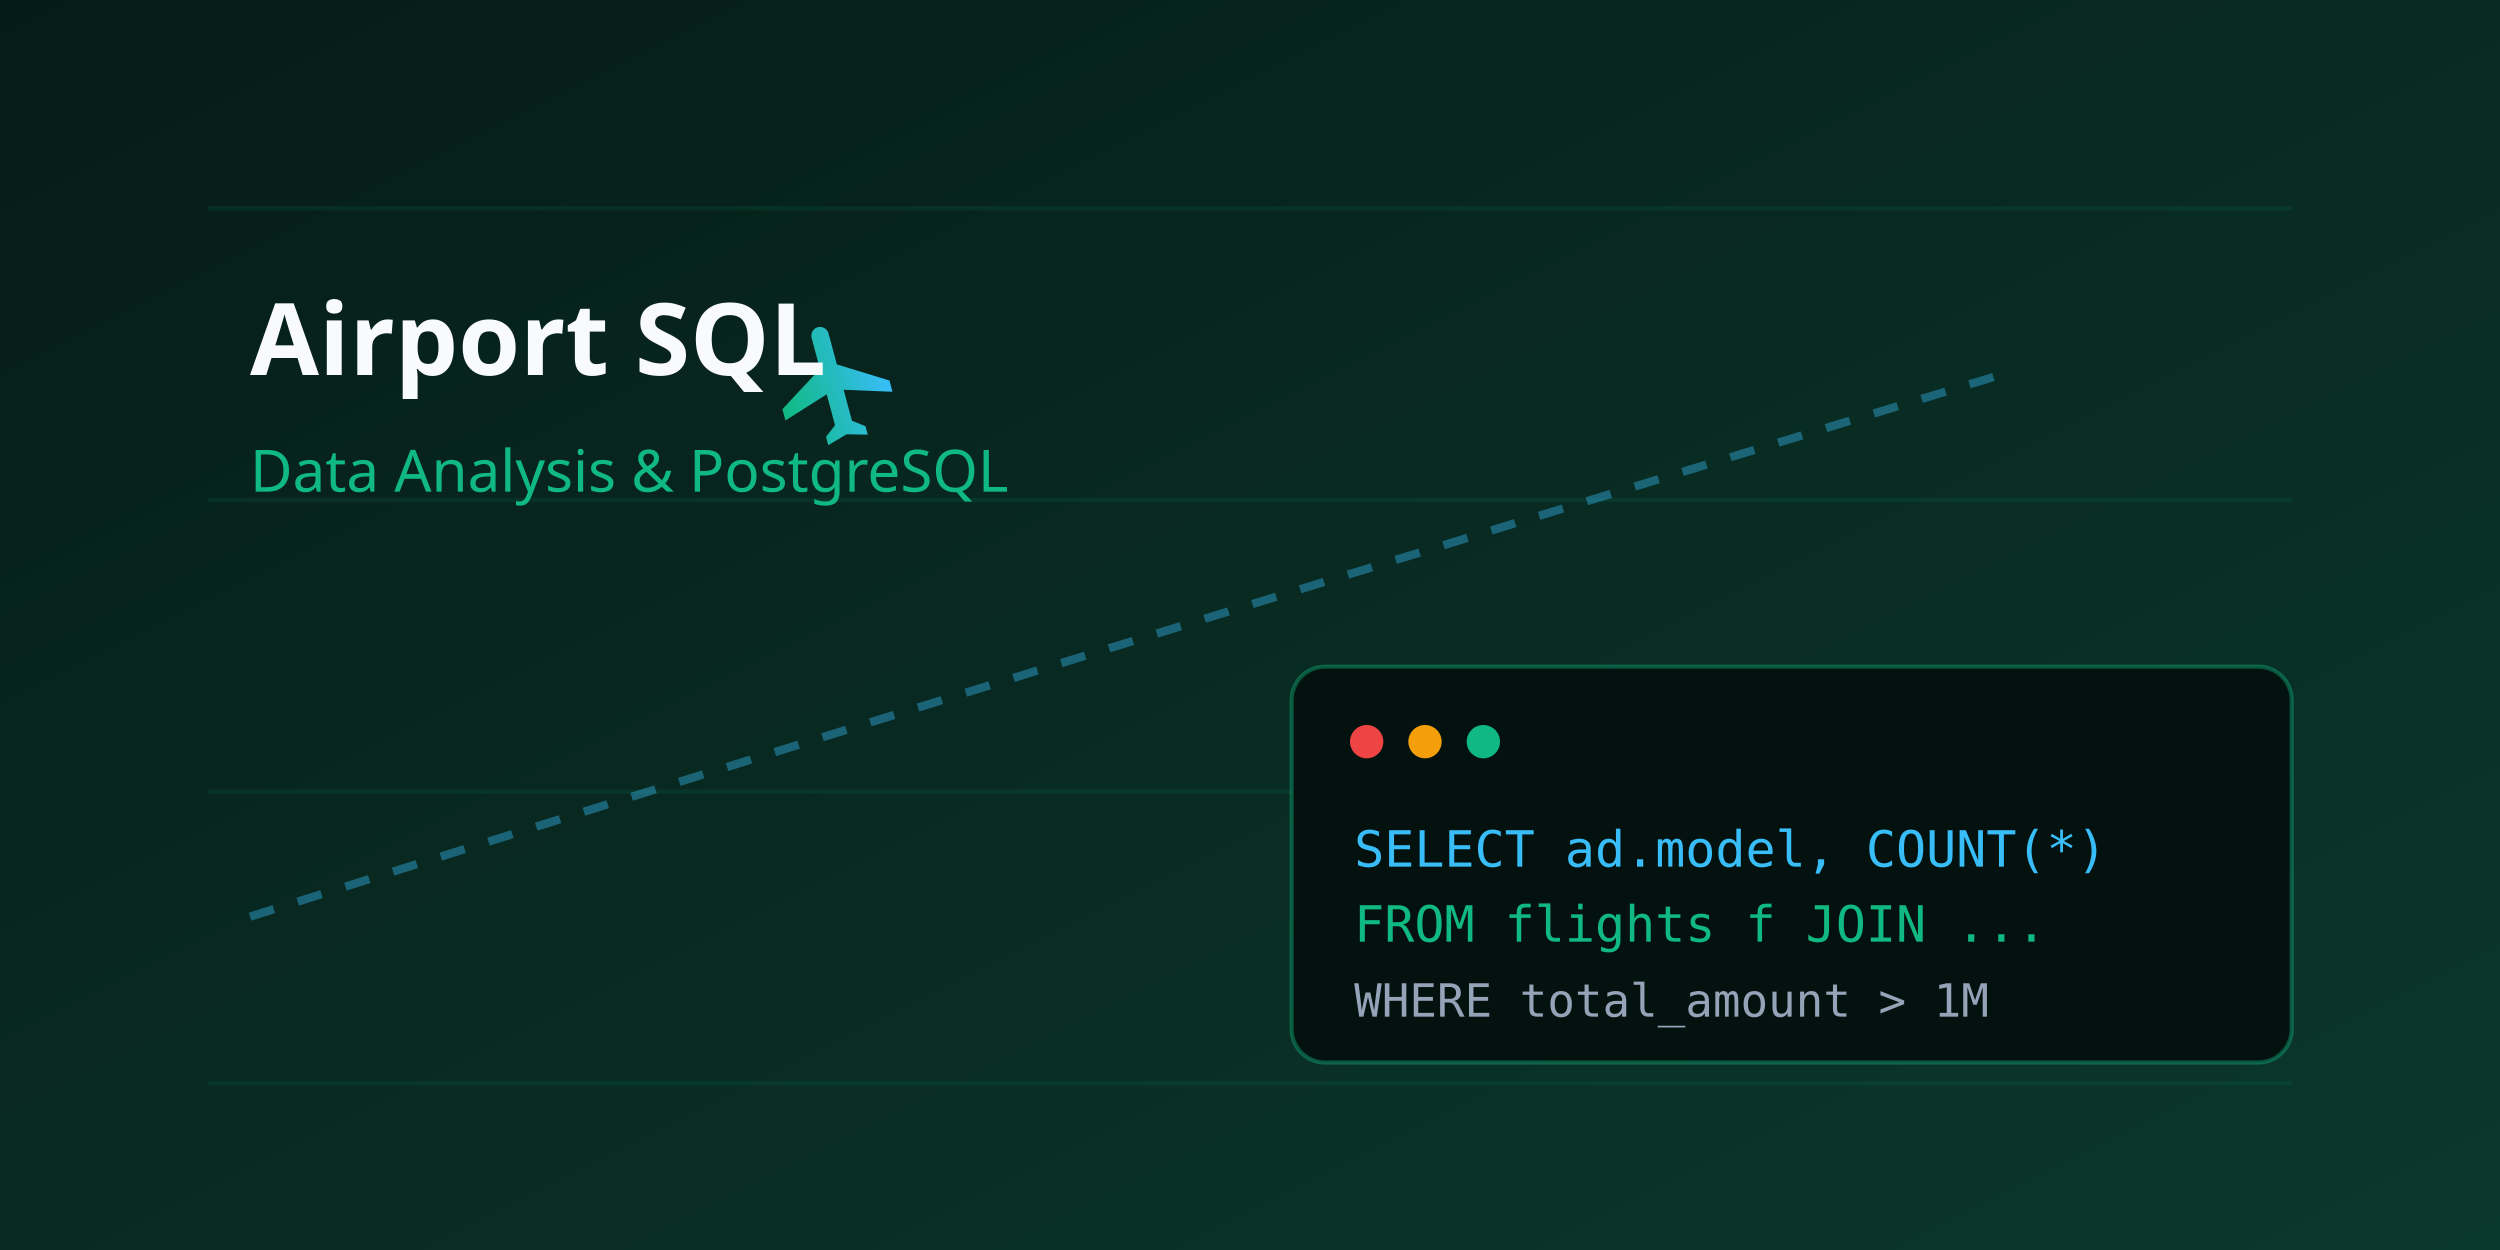
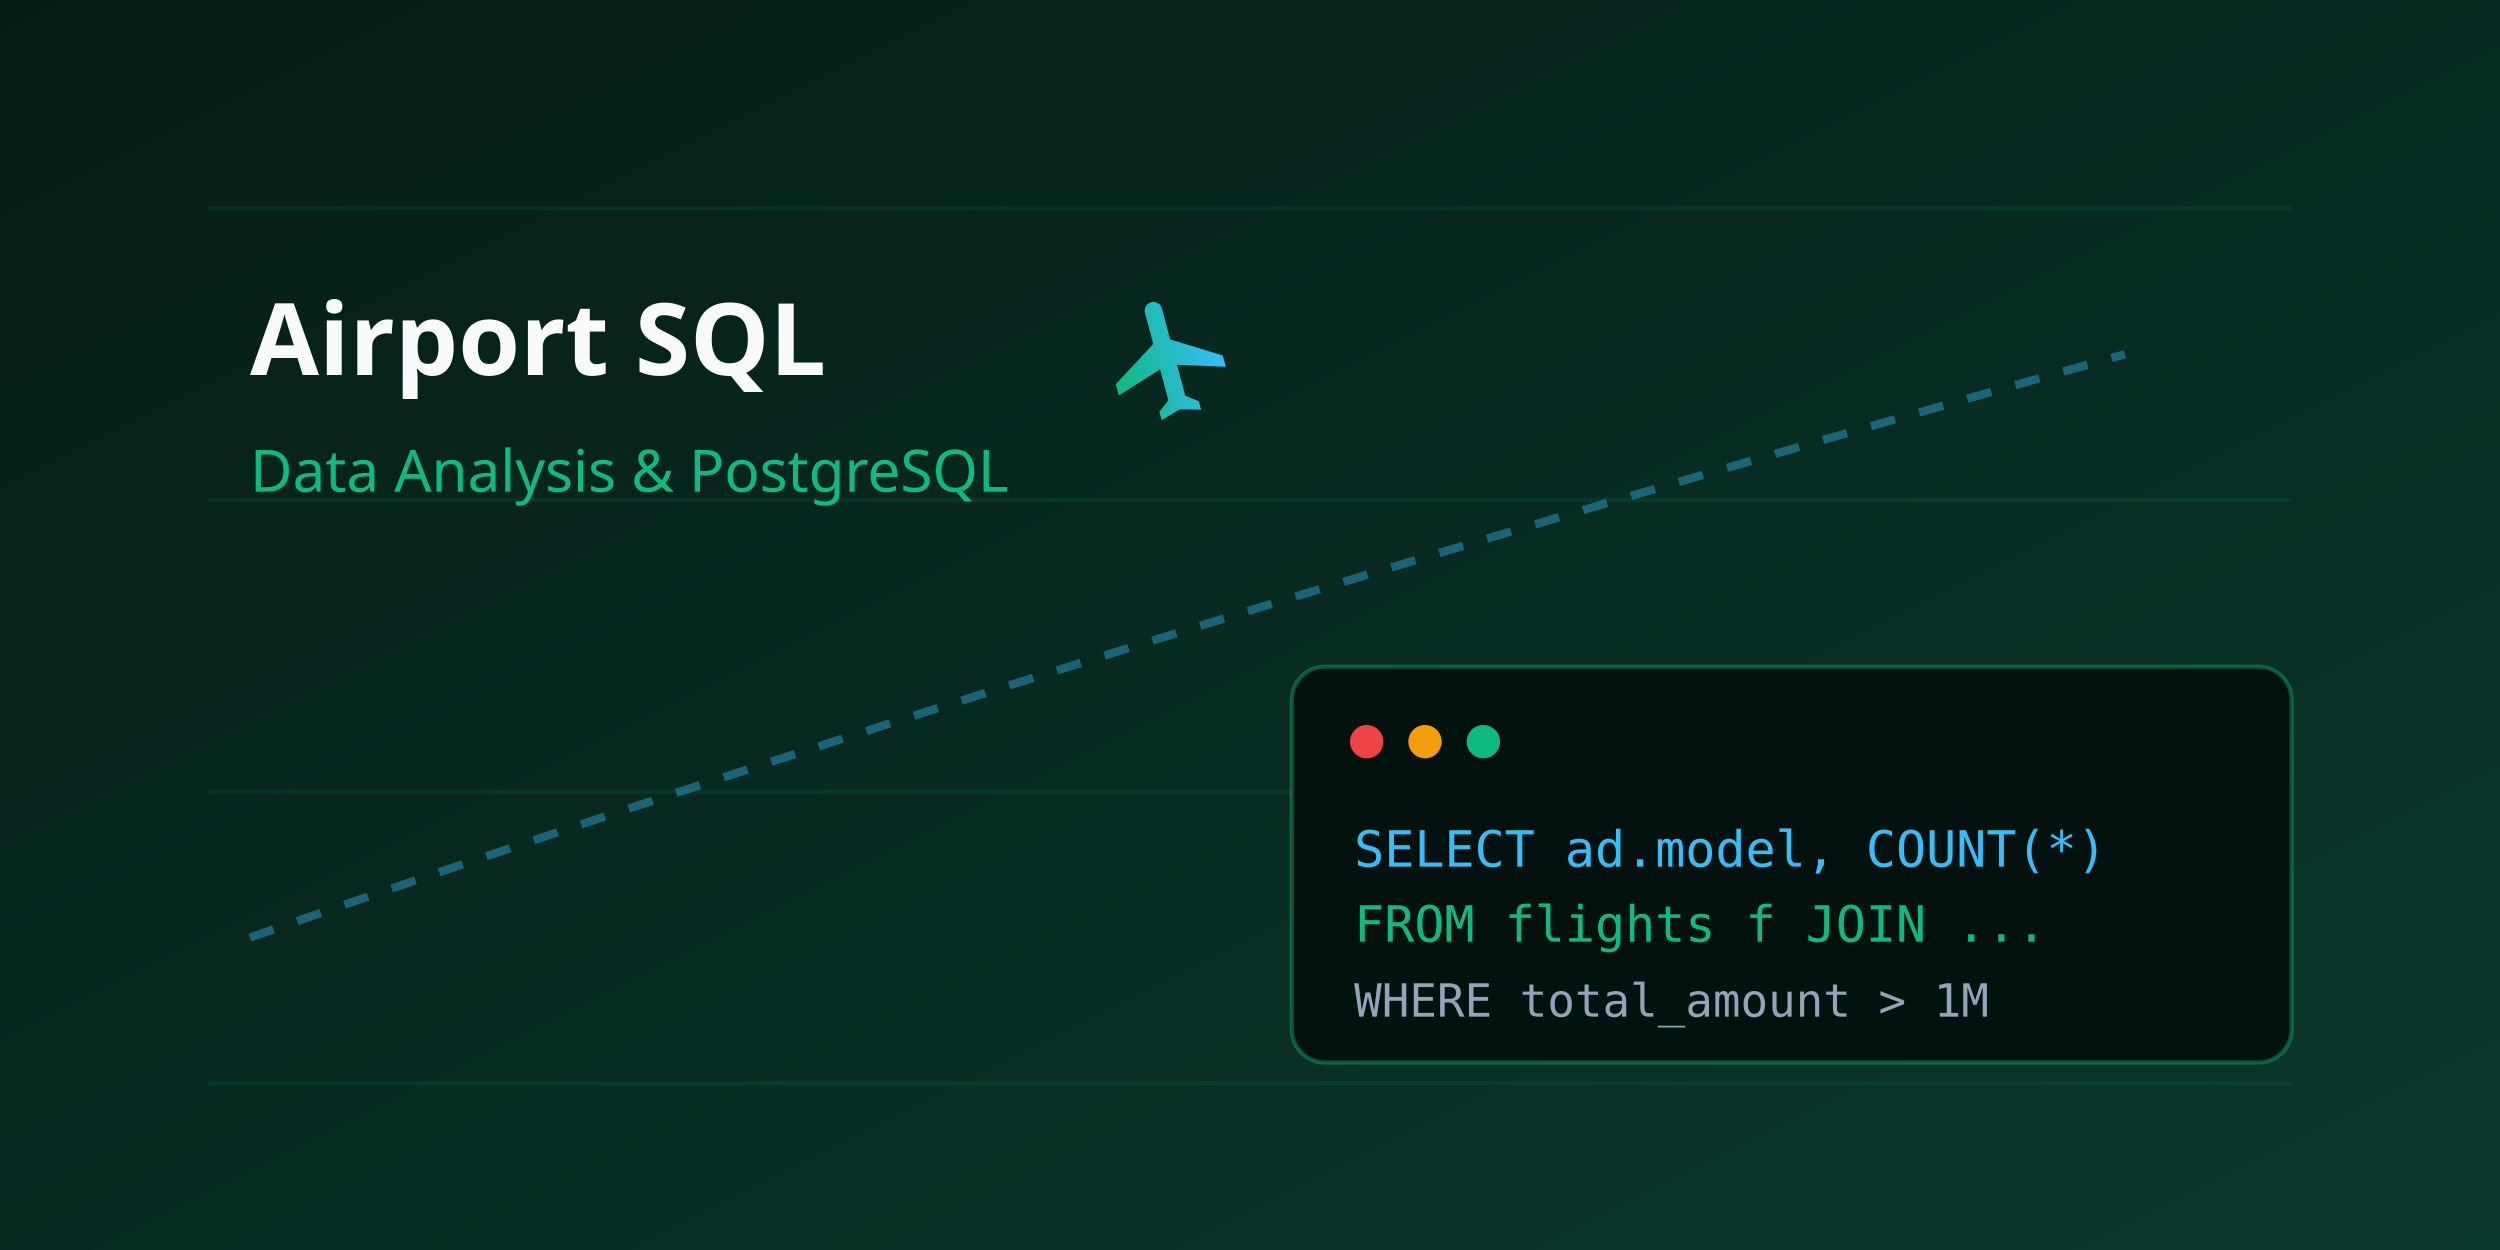
<svg xmlns="http://www.w3.org/2000/svg" viewBox="0 0 600 300" width="100%" height="100%">
  <defs>
    <linearGradient id="bgAirport" x1="0%" y1="0%" x2="100%" y2="100%">
      <stop offset="0%" stop-color="#051c16" />
      <stop offset="100%" stop-color="#0b382d" />
    </linearGradient>
    <linearGradient id="accentGrad" x1="0%" y1="0%" x2="100%" y2="0%">
      <stop offset="0%" stop-color="#10b981" />
      <stop offset="100%" stop-color="#38bdf8" />
    </linearGradient>
  </defs>
  <rect width="600" height="300" fill="url(#bgAirport)" />
  <line x1="50" y1="50" x2="550" y2="50" stroke="rgba(16,185,129,0.1)" stroke-width="1" />
  <line x1="50" y1="120" x2="550" y2="120" stroke="rgba(16,185,129,0.1)" stroke-width="1" />
  <line x1="50" y1="190" x2="550" y2="190" stroke="rgba(16,185,129,0.1)" stroke-width="1" />
  <line x1="50" y1="260" x2="550" y2="260" stroke="rgba(16,185,129,0.1)" stroke-width="1" />
-   <g transform="translate(180, 80) rotate(-15) scale(1.4)">
+   <g transform="translate(260, 74) rotate(-15) scale(1.4)">
    <path d="M21 16v-2l-8-5V3.5c0-.83-.67-1.5-1.5-1.5S10 2.67 10 3.5V9l-8 5v2l8-2.5V19l-2 1.5V22l3.5-1 3.5 1v-1.5L13 19v-5.5l8 2.5z" fill="url(#accentGrad)" />
  </g>
-   <path d="M 60 220 Q 250 160, 480 90" fill="none" stroke="rgba(56,189,248,0.4)" stroke-width="2" stroke-dasharray="6,6" />
+   <path d="M 60 225 Q 260 155, 510 85" fill="none" stroke="rgba(56,189,248,0.4)" stroke-width="2" stroke-dasharray="6,6" />
  <rect x="310" y="160" width="240" height="95" rx="8" fill="#03120e" stroke="rgba(16,185,129,0.4)" stroke-width="1" />
  <circle cx="328" cy="178" r="4" fill="#ef4444" />
  <circle cx="342" cy="178" r="4" fill="#f59e0b" />
  <circle cx="356" cy="178" r="4" fill="#10b981" />
  <text x="325" y="208" font-family="monospace" font-size="12" fill="#38bdf8">SELECT ad.model, COUNT(*)</text>
  <text x="325" y="226" font-family="monospace" font-size="12" fill="#10b981">FROM flights f JOIN ...</text>
  <text x="325" y="244" font-family="monospace" font-size="11" fill="#94a3b8">WHERE total_amount &gt; 1M</text>
  <text x="60" y="90" font-family="system-ui, sans-serif" font-weight="700" font-size="24" fill="#f8fafc">Airport SQL</text>
  <text x="60" y="118" font-family="system-ui, sans-serif" font-weight="500" font-size="14" fill="#10b981">Data Analysis &amp; PostgreSQL</text>
</svg>
